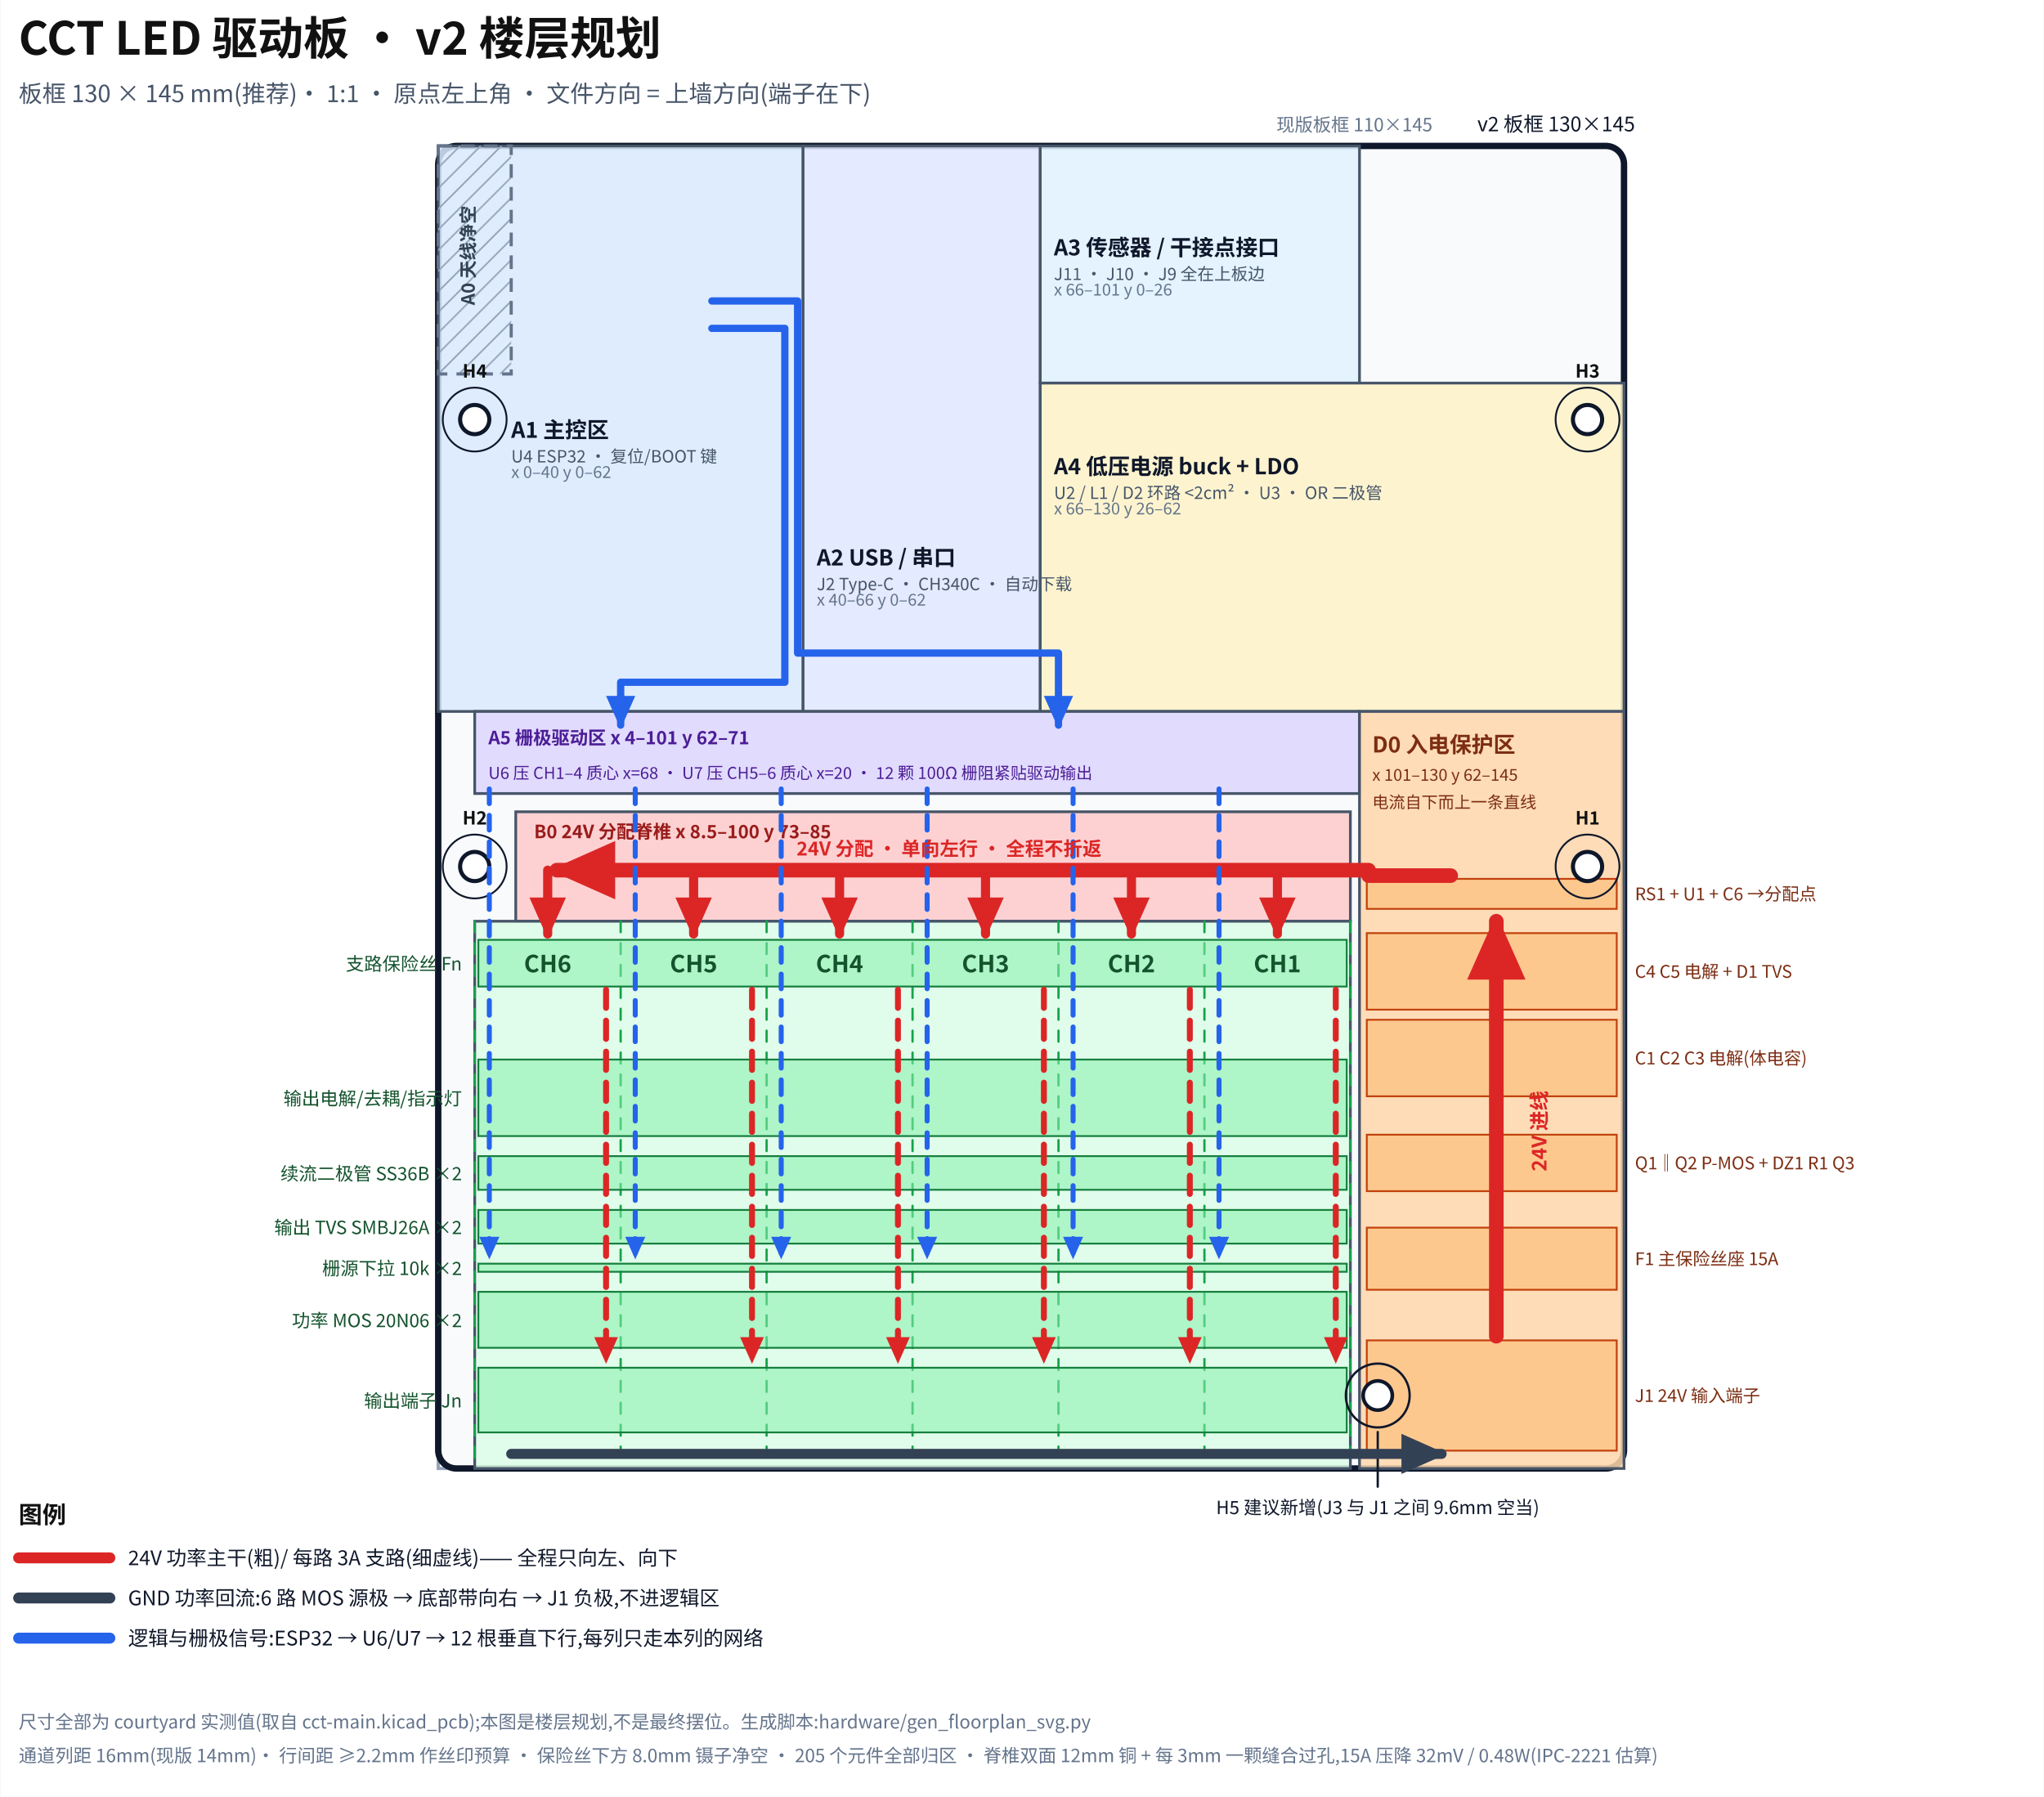
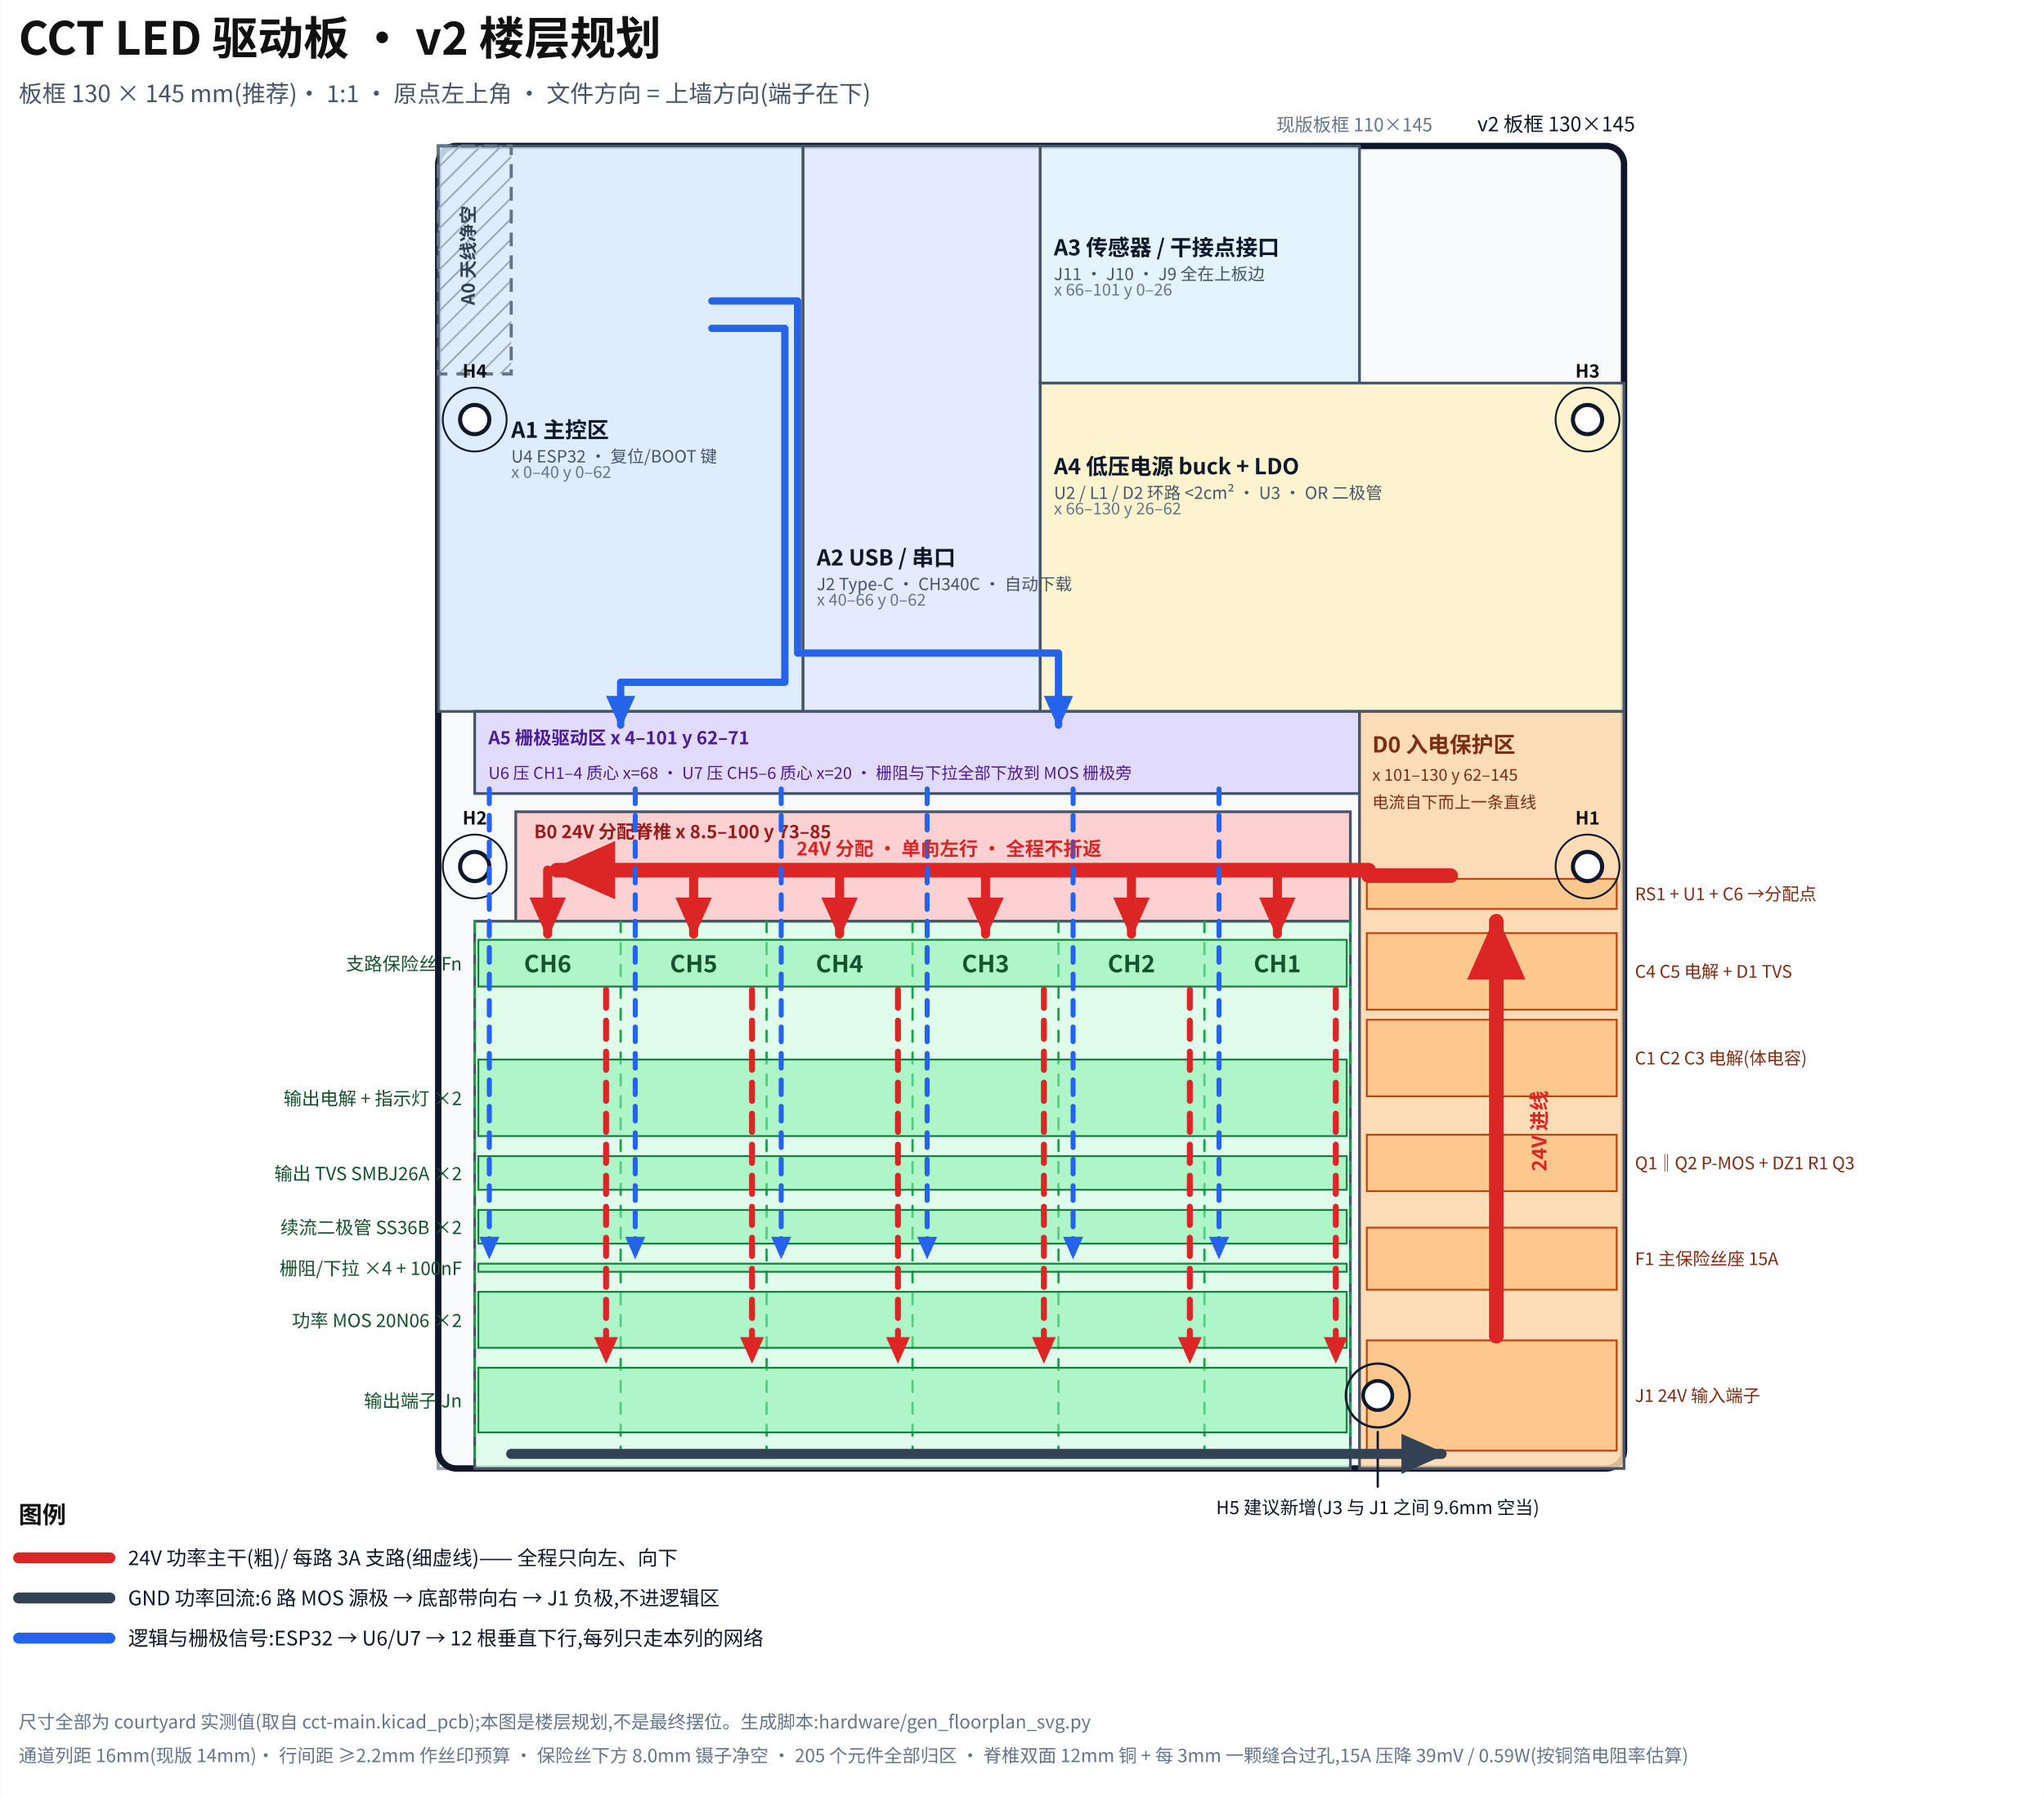
<svg xmlns="http://www.w3.org/2000/svg" viewBox="-48.00 -16.00 224.00 197.00" width="1456" height="1280">
  <defs>
    <marker id="apwr" viewBox="0 0 10 10" refX="8" refY="5" markerWidth="5" markerHeight="5" orient="auto-start-reverse">
      <path d="M0,1 L9,5 L0,9 z" fill="#dc2626" />
    </marker>
    <marker id="agnd" viewBox="0 0 10 10" refX="8" refY="5" markerWidth="5" markerHeight="5" orient="auto-start-reverse">
      <path d="M0,1 L9,5 L0,9 z" fill="#334155" />
    </marker>
    <marker id="asig" viewBox="0 0 10 10" refX="8" refY="5" markerWidth="5" markerHeight="5" orient="auto-start-reverse">
      <path d="M0,1 L9,5 L0,9 z" fill="#2563eb" />
    </marker>
    <pattern id="hatch" width="1.6" height="1.6" patternUnits="userSpaceOnUse" patternTransform="rotate(45)">
      <line x1="0" y1="0" x2="0" y2="1.6" stroke="#94a3b8" stroke-width="0.35" />
    </pattern>
  </defs>
  <rect x="-48.00" y="-16.00" width="224.00" height="197.00" fill="#ffffff" />
  <text x="-46.000" y="-10.000" font-size="5.00" fill="#111" text-anchor="start" font-weight="bold" font-family="PingFang SC, Hiragino Sans GB, Noto Sans CJK SC, Helvetica, sans-serif">CCT LED 驱动板 · v2 楼层规划</text>
  <text x="-46.000" y="-4.800" font-size="2.60" fill="#475569" text-anchor="start" font-weight="normal" font-family="PingFang SC, Hiragino Sans GB, Noto Sans CJK SC, Helvetica, sans-serif">板框 130 × 145 mm(推荐)· 1:1 · 原点左上角 · 文件方向 = 上墙方向(端子在下)</text>
  <rect x="0.000" y="0.000" width="110.000" height="145.000" rx="0.00" fill="none" fill-opacity="1.00" stroke="#94a3b8" stroke-width="0.350" stroke-dasharray="2 1.5" />
  <text x="109.000" y="-1.600" font-size="2.00" fill="#64748b" text-anchor="end" font-weight="normal" font-family="PingFang SC, Hiragino Sans GB, Noto Sans CJK SC, Helvetica, sans-serif">现版板框 110×145</text>
  <rect x="0.000" y="0.000" width="130.000" height="145.000" rx="2.00" fill="#f8fafc" fill-opacity="1.00" stroke="#0f172a" stroke-width="0.700" />
  <text x="131.200" y="-1.600" font-size="2.20" fill="#0f172a" text-anchor="end" font-weight="normal" font-family="PingFang SC, Hiragino Sans GB, Noto Sans CJK SC, Helvetica, sans-serif">v2 板框 130×145</text>
  <rect x="0.000" y="0.000" width="40.000" height="62.000" rx="0.00" fill="#dbeafe" fill-opacity="0.85" stroke="#475569" stroke-width="0.300" />
  <rect x="40.000" y="0.000" width="26.000" height="62.000" rx="0.00" fill="#e0e7ff" fill-opacity="0.85" stroke="#475569" stroke-width="0.300" />
  <rect x="66.000" y="0.000" width="35.000" height="26.000" rx="0.00" fill="#e0f2fe" fill-opacity="0.85" stroke="#475569" stroke-width="0.300" />
  <rect x="66.000" y="26.000" width="64.000" height="36.000" rx="0.00" fill="#fef3c7" fill-opacity="0.85" stroke="#475569" stroke-width="0.300" />
  <rect x="4.000" y="62.000" width="97.000" height="9.000" rx="0.00" fill="#ddd6fe" fill-opacity="0.85" stroke="#475569" stroke-width="0.300" />
  <rect x="8.500" y="73.000" width="91.500" height="12.000" rx="0.00" fill="#fecaca" fill-opacity="0.85" stroke="#475569" stroke-width="0.300" />
  <rect x="101.000" y="62.000" width="29.000" height="83.000" rx="0.00" fill="#fed7aa" fill-opacity="0.85" stroke="#475569" stroke-width="0.300" />
  <rect x="0.000" y="0.000" width="8.000" height="25.000" rx="0.00" fill="url(#hatch)" fill-opacity="1.00" stroke="#64748b" stroke-width="0.350" stroke-dasharray="1.5 1" />
  <rect x="4.000" y="85.000" width="96.000" height="60.000" rx="0.00" fill="#dcfce7" fill-opacity="0.85" stroke="#475569" stroke-width="0.300" />
  <line x1="84.000" y1="85.000" x2="84.000" y2="144.000" stroke="#16a34a" stroke-width="0.250" stroke-linecap="round" stroke-dasharray="1.2 1.2" />
  <line x1="68.000" y1="85.000" x2="68.000" y2="144.000" stroke="#16a34a" stroke-width="0.250" stroke-linecap="round" stroke-dasharray="1.2 1.2" />
  <line x1="52.000" y1="85.000" x2="52.000" y2="144.000" stroke="#16a34a" stroke-width="0.250" stroke-linecap="round" stroke-dasharray="1.2 1.2" />
  <line x1="36.000" y1="85.000" x2="36.000" y2="144.000" stroke="#16a34a" stroke-width="0.250" stroke-linecap="round" stroke-dasharray="1.2 1.2" />
  <line x1="20.000" y1="85.000" x2="20.000" y2="144.000" stroke="#16a34a" stroke-width="0.250" stroke-linecap="round" stroke-dasharray="1.2 1.2" />
  <line x1="4.000" y1="85.000" x2="4.000" y2="144.000" stroke="#16a34a" stroke-width="0.250" stroke-linecap="round" stroke-dasharray="1.2 1.2" />
  <line x1="100.000" y1="85.000" x2="100.000" y2="144.000" stroke="#16a34a" stroke-width="0.250" stroke-linecap="round" stroke-dasharray="1.2 1.2" />
  <rect x="4.400" y="87.040" width="95.200" height="5.120" rx="0.00" fill="#86efac" fill-opacity="0.55" stroke="#15803d" stroke-width="0.200" />
  <text x="2.600" y="90.400" font-size="2.00" fill="#14532d" text-anchor="end" font-weight="normal" font-family="PingFang SC, Hiragino Sans GB, Noto Sans CJK SC, Helvetica, sans-serif">支路保险丝  Fn</text>
  <rect x="4.400" y="100.165" width="95.200" height="8.390" rx="0.00" fill="#86efac" fill-opacity="0.55" stroke="#15803d" stroke-width="0.200" />
-   <text x="2.600" y="105.160" font-size="2.00" fill="#14532d" text-anchor="end" font-weight="normal" font-family="PingFang SC, Hiragino Sans GB, Noto Sans CJK SC, Helvetica, sans-serif">输出电解/去耦/指示灯</text>
+   <text x="2.600" y="105.160" font-size="2.00" fill="#14532d" text-anchor="end" font-weight="normal" font-family="PingFang SC, Hiragino Sans GB, Noto Sans CJK SC, Helvetica, sans-serif">输出电解 + 指示灯 ×2</text>
  <rect x="4.400" y="110.755" width="95.200" height="3.690" rx="0.00" fill="#86efac" fill-opacity="0.55" stroke="#15803d" stroke-width="0.200" />
-   <text x="2.600" y="113.400" font-size="2.00" fill="#14532d" text-anchor="end" font-weight="normal" font-family="PingFang SC, Hiragino Sans GB, Noto Sans CJK SC, Helvetica, sans-serif">续流二极管  SS36B ×2</text>
+   <text x="2.600" y="113.400" font-size="2.00" fill="#14532d" text-anchor="end" font-weight="normal" font-family="PingFang SC, Hiragino Sans GB, Noto Sans CJK SC, Helvetica, sans-serif">输出 TVS  SMBJ26A ×2</text>
  <rect x="4.400" y="116.655" width="95.200" height="3.690" rx="0.00" fill="#86efac" fill-opacity="0.55" stroke="#15803d" stroke-width="0.200" />
-   <text x="2.600" y="119.300" font-size="2.00" fill="#14532d" text-anchor="end" font-weight="normal" font-family="PingFang SC, Hiragino Sans GB, Noto Sans CJK SC, Helvetica, sans-serif">输出 TVS  SMBJ26A ×2</text>
+   <text x="2.600" y="119.300" font-size="2.00" fill="#14532d" text-anchor="end" font-weight="normal" font-family="PingFang SC, Hiragino Sans GB, Noto Sans CJK SC, Helvetica, sans-serif">续流二极管  SS36B ×2</text>
  <rect x="4.400" y="122.545" width="95.200" height="0.890" rx="0.00" fill="#86efac" fill-opacity="0.55" stroke="#15803d" stroke-width="0.200" />
-   <text x="2.600" y="123.790" font-size="2.00" fill="#14532d" text-anchor="end" font-weight="normal" font-family="PingFang SC, Hiragino Sans GB, Noto Sans CJK SC, Helvetica, sans-serif">栅源下拉 10k ×2</text>
+   <text x="2.600" y="123.790" font-size="2.00" fill="#14532d" text-anchor="end" font-weight="normal" font-family="PingFang SC, Hiragino Sans GB, Noto Sans CJK SC, Helvetica, sans-serif">栅阻/下拉 ×4 + 100nF</text>
  <rect x="4.400" y="125.630" width="95.200" height="6.140" rx="0.00" fill="#86efac" fill-opacity="0.55" stroke="#15803d" stroke-width="0.200" />
  <text x="2.600" y="129.500" font-size="2.00" fill="#14532d" text-anchor="end" font-weight="normal" font-family="PingFang SC, Hiragino Sans GB, Noto Sans CJK SC, Helvetica, sans-serif">功率 MOS  20N06 ×2</text>
  <rect x="4.400" y="133.955" width="95.200" height="7.090" rx="0.00" fill="#86efac" fill-opacity="0.55" stroke="#15803d" stroke-width="0.200" />
  <text x="2.600" y="138.300" font-size="2.00" fill="#14532d" text-anchor="end" font-weight="normal" font-family="PingFang SC, Hiragino Sans GB, Noto Sans CJK SC, Helvetica, sans-serif">输出端子  Jn</text>
  <text x="92.000" y="90.600" font-size="2.60" fill="#14532d" text-anchor="middle" font-weight="bold" font-family="PingFang SC, Hiragino Sans GB, Noto Sans CJK SC, Helvetica, sans-serif">CH1</text>
  <text x="76.000" y="90.600" font-size="2.60" fill="#14532d" text-anchor="middle" font-weight="bold" font-family="PingFang SC, Hiragino Sans GB, Noto Sans CJK SC, Helvetica, sans-serif">CH2</text>
  <text x="60.000" y="90.600" font-size="2.60" fill="#14532d" text-anchor="middle" font-weight="bold" font-family="PingFang SC, Hiragino Sans GB, Noto Sans CJK SC, Helvetica, sans-serif">CH3</text>
  <text x="44.000" y="90.600" font-size="2.60" fill="#14532d" text-anchor="middle" font-weight="bold" font-family="PingFang SC, Hiragino Sans GB, Noto Sans CJK SC, Helvetica, sans-serif">CH4</text>
  <text x="28.000" y="90.600" font-size="2.60" fill="#14532d" text-anchor="middle" font-weight="bold" font-family="PingFang SC, Hiragino Sans GB, Noto Sans CJK SC, Helvetica, sans-serif">CH5</text>
  <text x="12.000" y="90.600" font-size="2.60" fill="#14532d" text-anchor="middle" font-weight="bold" font-family="PingFang SC, Hiragino Sans GB, Noto Sans CJK SC, Helvetica, sans-serif">CH6</text>
  <rect x="101.800" y="80.355" width="27.400" height="3.290" rx="0.00" fill="#fdba74" fill-opacity="0.60" stroke="#c2410c" stroke-width="0.200" />
  <text x="131.200" y="82.700" font-size="1.90" fill="#7c2d12" text-anchor="start" font-weight="normal" font-family="PingFang SC, Hiragino Sans GB, Noto Sans CJK SC, Helvetica, sans-serif">RS1 + U1 + C6 →分配点</text>
  <rect x="101.800" y="86.305" width="27.400" height="8.390" rx="0.00" fill="#fdba74" fill-opacity="0.60" stroke="#c2410c" stroke-width="0.200" />
  <text x="131.200" y="91.200" font-size="1.90" fill="#7c2d12" text-anchor="start" font-weight="normal" font-family="PingFang SC, Hiragino Sans GB, Noto Sans CJK SC, Helvetica, sans-serif">C4 C5 电解 + D1 TVS</text>
  <rect x="101.800" y="95.805" width="27.400" height="8.390" rx="0.00" fill="#fdba74" fill-opacity="0.60" stroke="#c2410c" stroke-width="0.200" />
  <text x="131.200" y="100.700" font-size="1.90" fill="#7c2d12" text-anchor="start" font-weight="normal" font-family="PingFang SC, Hiragino Sans GB, Noto Sans CJK SC, Helvetica, sans-serif">C1 C2 C3 电解(体电容)</text>
  <rect x="101.800" y="108.405" width="27.400" height="6.190" rx="0.00" fill="#fdba74" fill-opacity="0.60" stroke="#c2410c" stroke-width="0.200" />
  <text x="131.200" y="112.200" font-size="1.90" fill="#7c2d12" text-anchor="start" font-weight="normal" font-family="PingFang SC, Hiragino Sans GB, Noto Sans CJK SC, Helvetica, sans-serif">Q1‖Q2 P-MOS + DZ1 R1 Q3</text>
  <rect x="101.800" y="118.595" width="27.400" height="6.810" rx="0.00" fill="#fdba74" fill-opacity="0.60" stroke="#c2410c" stroke-width="0.200" />
  <text x="131.200" y="122.700" font-size="1.90" fill="#7c2d12" text-anchor="start" font-weight="normal" font-family="PingFang SC, Hiragino Sans GB, Noto Sans CJK SC, Helvetica, sans-serif">F1 主保险丝座 15A</text>
  <rect x="101.800" y="130.955" width="27.400" height="12.090" rx="0.00" fill="#fdba74" fill-opacity="0.60" stroke="#c2410c" stroke-width="0.200" />
  <text x="131.200" y="137.700" font-size="1.90" fill="#7c2d12" text-anchor="start" font-weight="normal" font-family="PingFang SC, Hiragino Sans GB, Noto Sans CJK SC, Helvetica, sans-serif">J1  24V 输入端子</text>
  <text x="8.000" y="32.000" font-size="2.40" fill="#0f172a" text-anchor="start" font-weight="bold" font-family="PingFang SC, Hiragino Sans GB, Noto Sans CJK SC, Helvetica, sans-serif">A1 主控区</text>
  <text x="8.000" y="34.700" font-size="1.85" fill="#475569" text-anchor="start" font-weight="normal" font-family="PingFang SC, Hiragino Sans GB, Noto Sans CJK SC, Helvetica, sans-serif">U4 ESP32 · 复位/BOOT 键</text>
  <text x="8.000" y="36.400" font-size="1.80" fill="#64748b" text-anchor="start" font-weight="normal" font-family="PingFang SC, Hiragino Sans GB, Noto Sans CJK SC, Helvetica, sans-serif">x 0–40  y 0–62</text>
  <text x="41.500" y="46.000" font-size="2.40" fill="#0f172a" text-anchor="start" font-weight="bold" font-family="PingFang SC, Hiragino Sans GB, Noto Sans CJK SC, Helvetica, sans-serif">A2 USB / 串口</text>
  <text x="41.500" y="48.700" font-size="1.85" fill="#475569" text-anchor="start" font-weight="normal" font-family="PingFang SC, Hiragino Sans GB, Noto Sans CJK SC, Helvetica, sans-serif">J2 Type-C · CH340C · 自动下载</text>
  <text x="41.500" y="50.400" font-size="1.80" fill="#64748b" text-anchor="start" font-weight="normal" font-family="PingFang SC, Hiragino Sans GB, Noto Sans CJK SC, Helvetica, sans-serif">x 40–66  y 0–62</text>
  <text x="67.500" y="12.000" font-size="2.40" fill="#0f172a" text-anchor="start" font-weight="bold" font-family="PingFang SC, Hiragino Sans GB, Noto Sans CJK SC, Helvetica, sans-serif">A3 传感器 / 干接点接口</text>
  <text x="67.500" y="14.700" font-size="1.85" fill="#475569" text-anchor="start" font-weight="normal" font-family="PingFang SC, Hiragino Sans GB, Noto Sans CJK SC, Helvetica, sans-serif">J11 · J10 · J9 全在上板边</text>
  <text x="67.500" y="16.400" font-size="1.80" fill="#64748b" text-anchor="start" font-weight="normal" font-family="PingFang SC, Hiragino Sans GB, Noto Sans CJK SC, Helvetica, sans-serif">x 66–101  y 0–26</text>
  <text x="67.500" y="36.000" font-size="2.40" fill="#0f172a" text-anchor="start" font-weight="bold" font-family="PingFang SC, Hiragino Sans GB, Noto Sans CJK SC, Helvetica, sans-serif">A4 低压电源 buck + LDO</text>
  <text x="67.500" y="38.700" font-size="1.85" fill="#475569" text-anchor="start" font-weight="normal" font-family="PingFang SC, Hiragino Sans GB, Noto Sans CJK SC, Helvetica, sans-serif">U2 / L1 / D2 环路 &lt;2cm² · U3 · OR 二极管</text>
  <text x="67.500" y="40.400" font-size="1.80" fill="#64748b" text-anchor="start" font-weight="normal" font-family="PingFang SC, Hiragino Sans GB, Noto Sans CJK SC, Helvetica, sans-serif">x 66–130  y 26–62</text>
  <text x="5.500" y="65.600" font-size="2.00" fill="#4c1d95" text-anchor="start" font-weight="bold" font-family="PingFang SC, Hiragino Sans GB, Noto Sans CJK SC, Helvetica, sans-serif">A5 栅极驱动区  x 4–101  y 62–71</text>
-   <text x="5.500" y="69.400" font-size="1.80" fill="#4c1d95" text-anchor="start" font-weight="normal" font-family="PingFang SC, Hiragino Sans GB, Noto Sans CJK SC, Helvetica, sans-serif">U6 压 CH1–4 质心 x=68 · U7 压 CH5–6 质心 x=20 · 12 颗 100Ω 栅阻紧贴驱动输出</text>
+   <text x="5.500" y="69.400" font-size="1.80" fill="#4c1d95" text-anchor="start" font-weight="normal" font-family="PingFang SC, Hiragino Sans GB, Noto Sans CJK SC, Helvetica, sans-serif">U6 压 CH1–4 质心 x=68 · U7 压 CH5–6 质心 x=20 · 栅阻与下拉全部下放到 MOS 栅极旁</text>
  <text x="10.500" y="75.900" font-size="2.00" fill="#991b1b" text-anchor="start" font-weight="bold" font-family="PingFang SC, Hiragino Sans GB, Noto Sans CJK SC, Helvetica, sans-serif">B0  24V 分配脊椎  x 8.5–100  y 73–85</text>
  <text x="102.400" y="66.500" font-size="2.40" fill="#7c2d12" text-anchor="start" font-weight="bold" font-family="PingFang SC, Hiragino Sans GB, Noto Sans CJK SC, Helvetica, sans-serif">D0 入电保护区</text>
  <text x="102.400" y="69.600" font-size="1.80" fill="#7c2d12" text-anchor="start" font-weight="normal" font-family="PingFang SC, Hiragino Sans GB, Noto Sans CJK SC, Helvetica, sans-serif">x 101–130  y 62–145</text>
  <text x="102.400" y="72.600" font-size="1.80" fill="#7c2d12" text-anchor="start" font-weight="normal" font-family="PingFang SC, Hiragino Sans GB, Noto Sans CJK SC, Helvetica, sans-serif">电流自下而上一条直线</text>
  <text x="4.000" y="12.000" font-size="2.00" fill="#334155" text-anchor="middle" font-weight="bold" font-family="PingFang SC, Hiragino Sans GB, Noto Sans CJK SC, Helvetica, sans-serif" transform="rotate(-90.0 4.000 12.000)">A0 天线净空</text>
  <circle cx="4.000" cy="30.000" r="1.600" fill="#ffffff" stroke="#0f172a" stroke-width="0.450" />
  <circle cx="4.000" cy="30.000" r="3.500" fill="none" stroke="#0f172a" stroke-width="0.200" />
  <text x="4.000" y="25.400" font-size="2.00" fill="#111" text-anchor="middle" font-weight="bold" font-family="PingFang SC, Hiragino Sans GB, Noto Sans CJK SC, Helvetica, sans-serif">H4</text>
  <circle cx="126.000" cy="30.000" r="1.600" fill="#ffffff" stroke="#0f172a" stroke-width="0.450" />
  <circle cx="126.000" cy="30.000" r="3.500" fill="none" stroke="#0f172a" stroke-width="0.200" />
  <text x="126.000" y="25.400" font-size="2.00" fill="#111" text-anchor="middle" font-weight="bold" font-family="PingFang SC, Hiragino Sans GB, Noto Sans CJK SC, Helvetica, sans-serif">H3</text>
  <circle cx="4.000" cy="79.000" r="1.600" fill="#ffffff" stroke="#0f172a" stroke-width="0.450" />
  <circle cx="4.000" cy="79.000" r="3.500" fill="none" stroke="#0f172a" stroke-width="0.200" />
  <text x="4.000" y="74.400" font-size="2.00" fill="#111" text-anchor="middle" font-weight="bold" font-family="PingFang SC, Hiragino Sans GB, Noto Sans CJK SC, Helvetica, sans-serif">H2</text>
  <circle cx="126.000" cy="79.000" r="1.600" fill="#ffffff" stroke="#0f172a" stroke-width="0.450" />
  <circle cx="126.000" cy="79.000" r="3.500" fill="none" stroke="#0f172a" stroke-width="0.200" />
  <text x="126.000" y="74.400" font-size="2.00" fill="#111" text-anchor="middle" font-weight="bold" font-family="PingFang SC, Hiragino Sans GB, Noto Sans CJK SC, Helvetica, sans-serif">H1</text>
  <circle cx="103.000" cy="137.000" r="1.600" fill="#ffffff" stroke="#0f172a" stroke-width="0.400" />
  <circle cx="103.000" cy="137.000" r="3.500" fill="none" stroke="#0f172a" stroke-width="0.250" />
  <line x1="103.000" y1="141.000" x2="103.000" y2="147.000" stroke="#0f172a" stroke-width="0.250" stroke-linecap="round" />
  <text x="103.000" y="150.000" font-size="2.00" fill="#0f172a" text-anchor="middle" font-weight="normal" font-family="PingFang SC, Hiragino Sans GB, Noto Sans CJK SC, Helvetica, sans-serif">H5 建议新增(J3 与 J1 之间 9.6mm 空当)</text>
  <path d="M 116,130.5 L 116,85.0" fill="none" stroke="#dc2626" stroke-width="1.600" stroke-linecap="round" stroke-linejoin="round" marker-end="url(#apwr)" />
  <path d="M 111,80.0 L 102.0,80.0 L 102.0,79.4 L 13,79.4" fill="none" stroke="#dc2626" stroke-width="1.600" stroke-linecap="round" stroke-linejoin="round" marker-end="url(#apwr)" />
  <path d="M 92.0,79.4 L 92.0,86.4" fill="none" stroke="#dc2626" stroke-width="1.000" stroke-linecap="round" stroke-linejoin="round" marker-end="url(#apwr)" />
  <path d="M 76.0,79.4 L 76.0,86.4" fill="none" stroke="#dc2626" stroke-width="1.000" stroke-linecap="round" stroke-linejoin="round" marker-end="url(#apwr)" />
  <path d="M 60.0,79.4 L 60.0,86.4" fill="none" stroke="#dc2626" stroke-width="1.000" stroke-linecap="round" stroke-linejoin="round" marker-end="url(#apwr)" />
  <path d="M 44.0,79.4 L 44.0,86.4" fill="none" stroke="#dc2626" stroke-width="1.000" stroke-linecap="round" stroke-linejoin="round" marker-end="url(#apwr)" />
  <path d="M 28.0,79.4 L 28.0,86.4" fill="none" stroke="#dc2626" stroke-width="1.000" stroke-linecap="round" stroke-linejoin="round" marker-end="url(#apwr)" />
  <path d="M 12.0,79.4 L 12.0,86.4" fill="none" stroke="#dc2626" stroke-width="1.000" stroke-linecap="round" stroke-linejoin="round" marker-end="url(#apwr)" />
  <path d="M 98.4,92.5 L 98.4,133.2" fill="none" stroke="#dc2626" stroke-width="0.650" stroke-linecap="round" stroke-linejoin="round" marker-end="url(#apwr)" stroke-dasharray="2 1.4" />
  <path d="M 82.4,92.5 L 82.4,133.2" fill="none" stroke="#dc2626" stroke-width="0.650" stroke-linecap="round" stroke-linejoin="round" marker-end="url(#apwr)" stroke-dasharray="2 1.4" />
  <path d="M 66.4,92.5 L 66.4,133.2" fill="none" stroke="#dc2626" stroke-width="0.650" stroke-linecap="round" stroke-linejoin="round" marker-end="url(#apwr)" stroke-dasharray="2 1.4" />
  <path d="M 50.4,92.5 L 50.4,133.2" fill="none" stroke="#dc2626" stroke-width="0.650" stroke-linecap="round" stroke-linejoin="round" marker-end="url(#apwr)" stroke-dasharray="2 1.4" />
  <path d="M 34.4,92.5 L 34.4,133.2" fill="none" stroke="#dc2626" stroke-width="0.650" stroke-linecap="round" stroke-linejoin="round" marker-end="url(#apwr)" stroke-dasharray="2 1.4" />
  <path d="M 18.4,92.5 L 18.4,133.2" fill="none" stroke="#dc2626" stroke-width="0.650" stroke-linecap="round" stroke-linejoin="round" marker-end="url(#apwr)" stroke-dasharray="2 1.4" />
  <path d="M 8,143.4 L 110,143.4" fill="none" stroke="#334155" stroke-width="1.100" stroke-linecap="round" stroke-linejoin="round" marker-end="url(#agnd)" />
  <path d="M 30,20 L 38.0,20 L 38.0,58.8 L 20,58.8 L 20,63.5" fill="none" stroke="#2563eb" stroke-width="0.800" stroke-linecap="round" stroke-linejoin="round" marker-end="url(#asig)" />
  <path d="M 30,17 L 39.4,17 L 39.4,55.6 L 68,55.6 L 68,63.5" fill="none" stroke="#2563eb" stroke-width="0.800" stroke-linecap="round" stroke-linejoin="round" marker-end="url(#asig)" />
  <path d="M 85.6,70.5 L 85.6,121.8" fill="none" stroke="#2563eb" stroke-width="0.550" stroke-linecap="round" stroke-linejoin="round" marker-end="url(#asig)" stroke-dasharray="1.6 1.3" />
  <path d="M 69.6,70.5 L 69.6,121.8" fill="none" stroke="#2563eb" stroke-width="0.550" stroke-linecap="round" stroke-linejoin="round" marker-end="url(#asig)" stroke-dasharray="1.6 1.3" />
  <path d="M 53.6,70.5 L 53.6,121.8" fill="none" stroke="#2563eb" stroke-width="0.550" stroke-linecap="round" stroke-linejoin="round" marker-end="url(#asig)" stroke-dasharray="1.6 1.3" />
  <path d="M 37.6,70.5 L 37.6,121.8" fill="none" stroke="#2563eb" stroke-width="0.550" stroke-linecap="round" stroke-linejoin="round" marker-end="url(#asig)" stroke-dasharray="1.6 1.3" />
  <path d="M 21.6,70.5 L 21.6,121.8" fill="none" stroke="#2563eb" stroke-width="0.550" stroke-linecap="round" stroke-linejoin="round" marker-end="url(#asig)" stroke-dasharray="1.6 1.3" />
  <path d="M 5.6,70.5 L 5.6,121.8" fill="none" stroke="#2563eb" stroke-width="0.550" stroke-linecap="round" stroke-linejoin="round" marker-end="url(#asig)" stroke-dasharray="1.6 1.3" />
  <text x="121.500" y="108.000" font-size="2.20" fill="#dc2626" text-anchor="middle" font-weight="bold" font-family="PingFang SC, Hiragino Sans GB, Noto Sans CJK SC, Helvetica, sans-serif" transform="rotate(-90.0 121.500 108.000)">24V 进线</text>
  <text x="56.000" y="77.800" font-size="2.10" fill="#dc2626" text-anchor="middle" font-weight="bold" font-family="PingFang SC, Hiragino Sans GB, Noto Sans CJK SC, Helvetica, sans-serif">24V 分配 · 单向左行 · 全程不折返</text>
  <text x="-46.000" y="151.000" font-size="2.60" fill="#111" text-anchor="start" font-weight="bold" font-family="PingFang SC, Hiragino Sans GB, Noto Sans CJK SC, Helvetica, sans-serif">图例</text>
  <line x1="-46.000" y1="154.800" x2="-36.000" y2="154.800" stroke="#dc2626" stroke-width="1.200" stroke-linecap="round" />
  <text x="-34.000" y="155.600" font-size="2.20" fill="#0f172a" text-anchor="start" font-weight="normal" font-family="PingFang SC, Hiragino Sans GB, Noto Sans CJK SC, Helvetica, sans-serif">24V 功率主干(粗)/ 每路 3A 支路(细虚线)—— 全程只向左、向下</text>
  <line x1="-46.000" y1="159.200" x2="-36.000" y2="159.200" stroke="#334155" stroke-width="1.200" stroke-linecap="round" />
  <text x="-34.000" y="160.000" font-size="2.20" fill="#0f172a" text-anchor="start" font-weight="normal" font-family="PingFang SC, Hiragino Sans GB, Noto Sans CJK SC, Helvetica, sans-serif">GND 功率回流:6 路 MOS 源极 → 底部带向右 → J1 负极,不进逻辑区</text>
  <line x1="-46.000" y1="163.600" x2="-36.000" y2="163.600" stroke="#2563eb" stroke-width="1.200" stroke-linecap="round" />
  <text x="-34.000" y="164.400" font-size="2.20" fill="#0f172a" text-anchor="start" font-weight="normal" font-family="PingFang SC, Hiragino Sans GB, Noto Sans CJK SC, Helvetica, sans-serif">逻辑与栅极信号:ESP32 → U6/U7 → 12 根垂直下行,每列只走本列的网络</text>
  <text x="-46.000" y="173.500" font-size="2.00" fill="#64748b" text-anchor="start" font-weight="normal" font-family="PingFang SC, Hiragino Sans GB, Noto Sans CJK SC, Helvetica, sans-serif">尺寸全部为 courtyard 实测值(取自 cct-main.kicad_pcb);本图是楼层规划,不是最终摆位。生成脚本:hardware/gen_floorplan_svg.py</text>
-   <text x="-46.000" y="177.200" font-size="2.00" fill="#64748b" text-anchor="start" font-weight="normal" font-family="PingFang SC, Hiragino Sans GB, Noto Sans CJK SC, Helvetica, sans-serif">通道列距 16mm(现版 14mm)· 行间距 ≥2.2mm 作丝印预算 · 保险丝下方 8.0mm 镊子净空 · 205 个元件全部归区 · 脊椎双面 12mm 铜 + 每 3mm 一颗缝合过孔,15A 压降 32mV / 0.48W(IPC-2221 估算)</text>
+   <text x="-46.000" y="177.200" font-size="2.00" fill="#64748b" text-anchor="start" font-weight="normal" font-family="PingFang SC, Hiragino Sans GB, Noto Sans CJK SC, Helvetica, sans-serif">通道列距 16mm(现版 14mm)· 行间距 ≥2.2mm 作丝印预算 · 保险丝下方 8.0mm 镊子净空 · 205 个元件全部归区 · 脊椎双面 12mm 铜 + 每 3mm 一颗缝合过孔,15A 压降 39mV / 0.59W(按铜箔电阻率估算)</text>
</svg>
